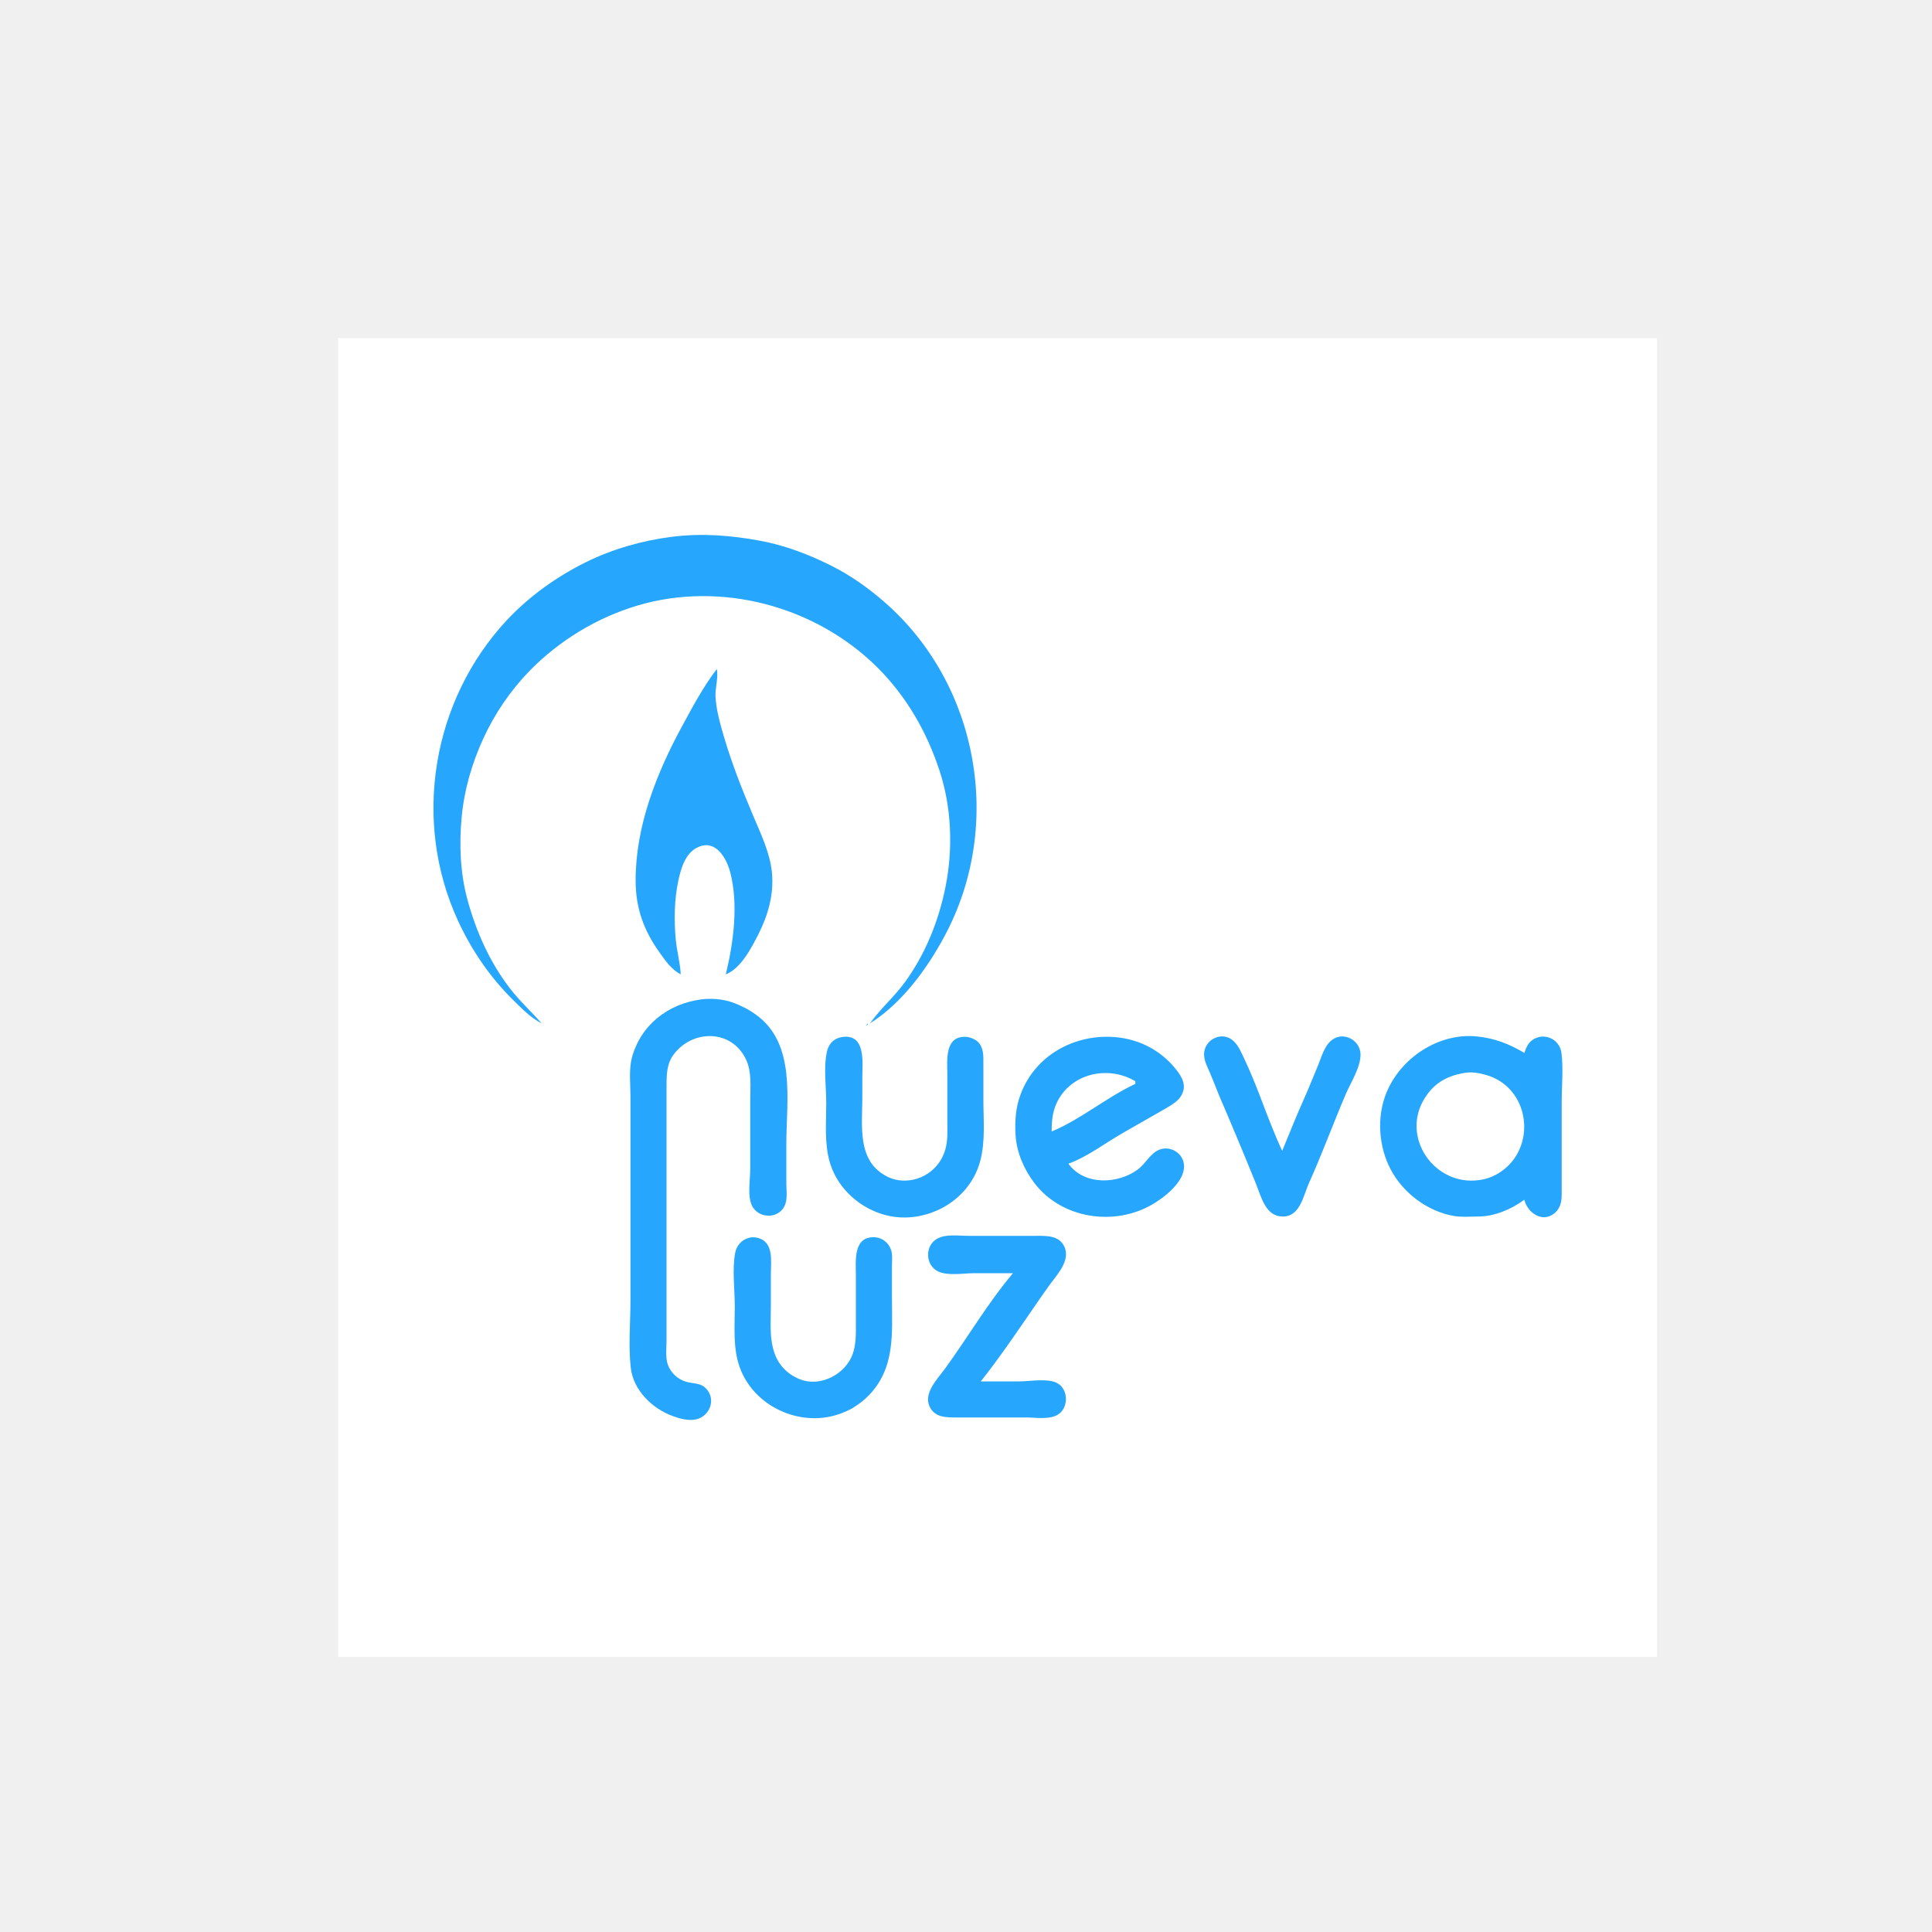
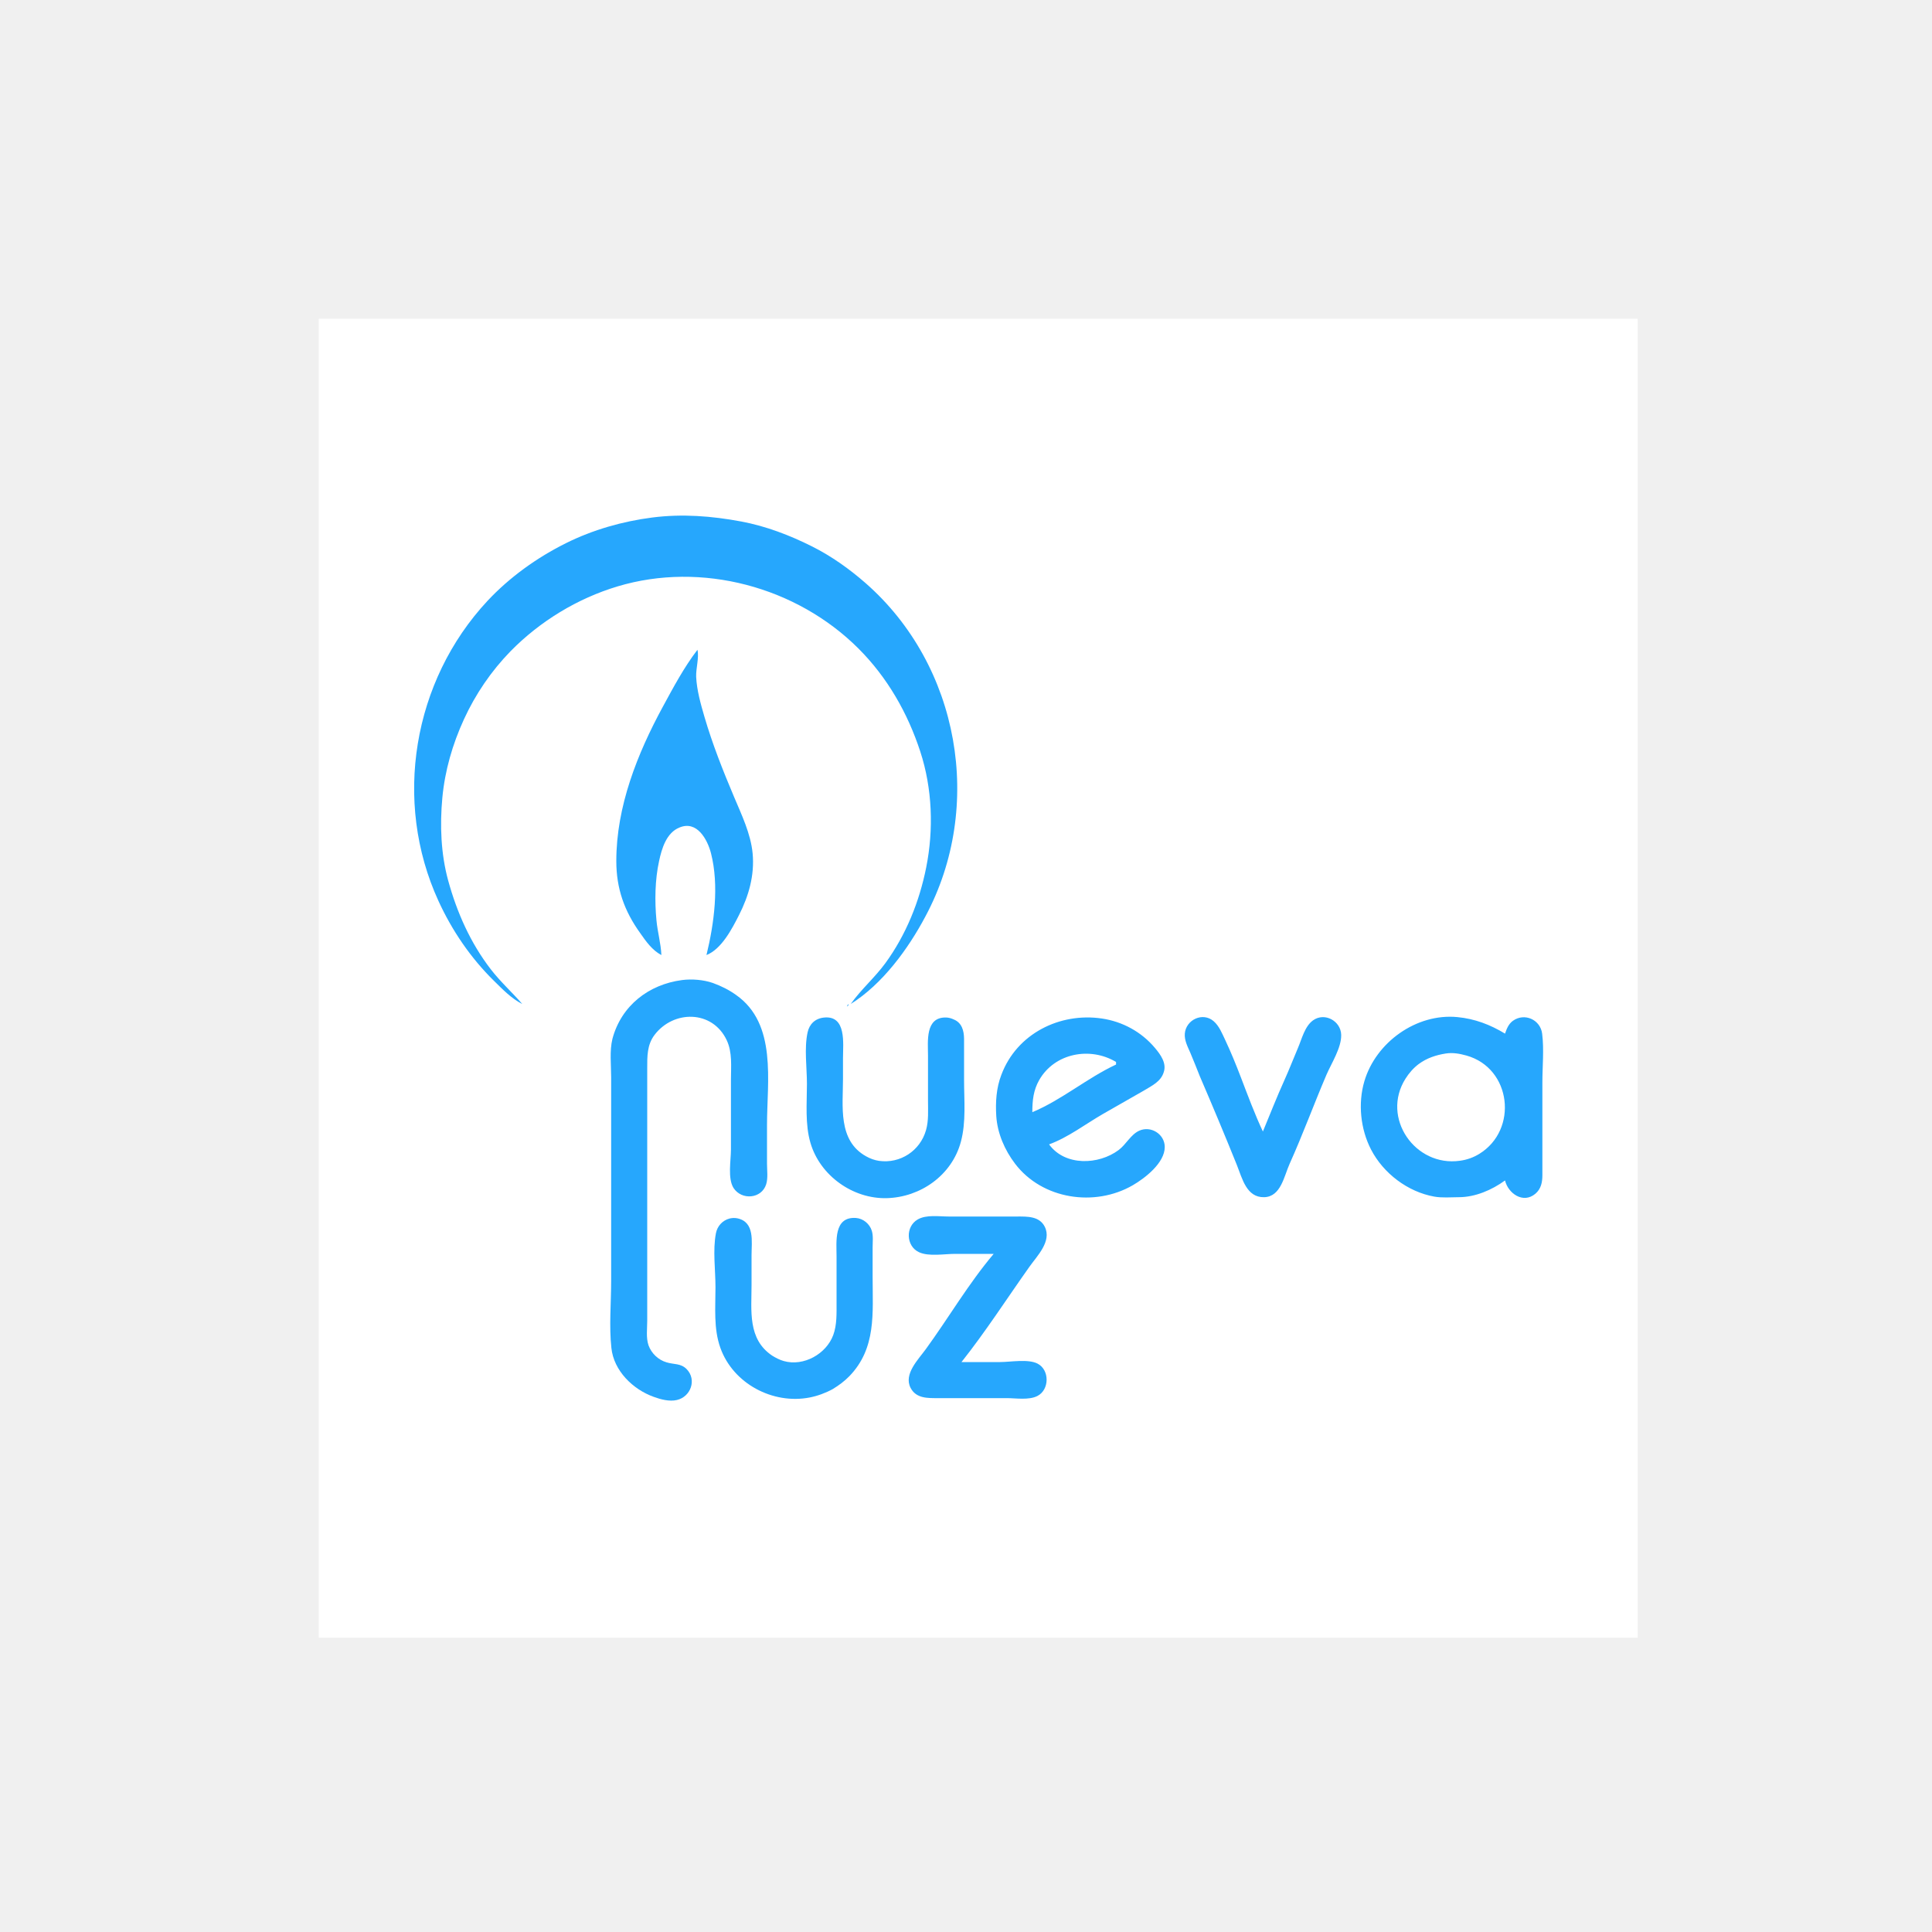
- <svg xmlns="http://www.w3.org/2000/svg" viewBox="-350 -350 2000 2000" height="1200" width="1200" xml:space="preserve" id="svg2" version="1.1">
+ <svg xmlns="http://www.w3.org/2000/svg" viewBox="-330 -330 2000 2000" height="1200" width="1200" xml:space="preserve" id="svg2" version="1.1">
  <defs id="defs6" />
  <g transform="matrix(1.333333,0,0,-1.333333,0,1365.333)" id="g10">
    <path id="path12" style="fill:#ffffff;fill-opacity:1;fill-rule:nonzero;stroke:none" d="M 0,1024 V 0 H 1024 V 1024 H 0" />
    <path id="path14" style="fill:#26a7fd;fill-opacity:1;fill-rule:nonzero;stroke:none" d="m 158,492 c -8,9.211 -17.003,17.269 -24.5,27 -15.761,20.455 -26.306,44.224 -33.075,69 -5.633,20.618 -6.466,42.858 -4.5,64 1.976,21.254 7.9,41.65 16.766,61 8.967,19.569 21.299,37.642 36.309,53 22.851,23.238 51.836,40.879 83,50.229 65.197,19.561 139,-0.299 186.996,-48.233 C 441.442,745.55 457.198,717.99 467,688 c 9.381,-28.703 10.488,-60.52 4.6,-90 -5.299,-26.535 -15.663,-52.317 -31.69,-74.286 C 431.734,512.506 420.909,503.228 413,492 c 24.656,15.42 44.61,42.736 58,68 45.759,85.378 26.623,194.702 -46.424,258.742 C 412,829.759 397.965,839.741 383,847.247 c -17.415,8.734 -35.817,15.753 -55,19.364 -23,4.284 -45.819,6.062 -69,3.103 -23.027,-2.939 -46.192,-9.528 -67,-19.884 C 169.424,838.595 148.303,823.481 131,805 73,742.777 57.415,649.4 92.92,572 c 10.524,-23 25.037,-44.273 43.079,-62 6.638,-6.501 13.609,-13.82 22.001,-18 m 137,277 1,-1 -1,1 m -1,-2 C 283.621,753.495 275.345,737.933 267.231,723 247.26,686.249 231,645.303 231,603 c 0,-21.304 6.181,-38.766 18.579,-56 4.421,-6.348 9.358,-13.334 16.421,-17 -0.389,9 -3,17.972 -3.83,27 -1.413,14.839 -1.17,31.44 2.041,46 2.061,9.679 5.705,21.967 15.789,26 13.547,5.75 21.757,-9.195 24.522,-20 6.374,-25 2.478,-54.377 -3.522,-79 11.696,4.594 19.825,20.339 25.244,31 7.593,14.938 12.2,31 10.586,48 -1.455,15.232 -8.596,30 -14.497,44 -8.532,20.178 -16.758,40.945 -22.909,62 -2.89,9.894 -5.931,20.653 -6.424,31 -0.249,6.576 2.392,14.908 1,21 M 282,510.576 C 256.237,507.183 234.932,490.849 228,465 c -2.326,-9.467 -1,-20.277 -1,-30 V 380 277 c 0,-17.047 -1.668,-35.056 0.174,-52 1.826,-17.8 16.751,-32.245 32.826,-38 5.399,-2 12.272,-3.822 18,-2.466 10.75,2.466 15.676,15.726 7.606,23.987 C 281,213.2 275.694,212 270,213.789 c -6.4,1.853 -11.705,6.924 -14,13.211 -2,5.868 -1,12.879 -1,19 v 37 125 34 c 0,9.236 -0.189,18.261 5.684,26 14.69,19.357 44.843,19.446 55.988,-4 4.585,-9.645 3.328,-20.632 3.328,-31 v -54 c 0,-8.457 -2.637,-22.419 2,-29.826 6.285,-9.71 21.78,-8.495 25.347,2.826 1.537,4.878 0.653,10.943 0.653,16 v 30 c 0,33.881 8,78.55 -24,101 -5.534,3.982 -11.622,7 -18,9.301 -7.234,2.539 -16.417,3.273 -24,2.275 M 411,492 l -1,-2 c 1.263,0.971 1.392,0.694 1,2 M 392,481.442 C 385.37,480.678 380.923,476.424 379.519,470 376.812,457.624 379,442.656 379,430 c 0,-15.115 -1.559,-31.309 2.785,-46 7.496,-25.355 32.962,-43.441 59.215,-42.741 26.169,0.699 50.528,17.741 57.511,43.741 4.163,15.412 2.489,32.196 2.489,48 0,10.664 0,21.337 -0.004,32 -0.077,6.292 -1.689,12.431 -8,15 C 491,480.935 489,481.47 487,481.515 470.64,481.889 473,462.879 473,452 v -35 c 0,-7.69 0.589,-15.525 -1.559,-23 -4.56,-16 -20.026,-26.105 -36.441,-23.791 -3.43,0.484 -7,1.791 -10,3.499 -22.163,12.238 -18,39.037 -18,60.292 v 16 c 0,11.171 2.917,33.508 -15,31.442 M 567,383 c 14.751,5.368 28.418,15.898 42,23.716 L 641,425 c 6,3.635 12.839,6.851 15,14 2.445,7 -2.448,13.719 -6.818,18.91 C 638.671,470.398 624,478.358 608,480.728 575.352,485.54 541.902,468.989 529.951,437 526,426.794 525.338,415.774 526,405 c 0.882,-13.408 6.521,-26.388 14.598,-37 21.146,-27.78 61.921,-33.789 91.402,-16.715 9.502,5.503 24.853,17.369 24.812,29.715 C 656.78,391 646,397.7 637,393.633 630.352,390.614 626.812,382.94 621,378.61 605.451,367 579.343,365.985 567,383 m 166,10 c -6.385,13.65 -11.683,27.94 -17.065,42 -3.74,9.772 -7.7,19.523 -12.155,29 -2.41,5 -4.587,10.768 -8.964,14.606 -8.431,7.39 -21.571,1.23 -22.426,-9.606 -0.422,-5.352 2.282,-10.251 4.323,-15 2.562,-6 4.892,-12.027 7.287,-18 9.901,-23 19.529,-46 28.8,-69 4.2,-10.542 7.499,-25.325 21.2,-25 13,0.343 15.409,16.318 19.792,26 10.208,22.67 18.712,46 28.544,69 3.877,9 11.664,20.958 11.469,31 C 793.552,478.84 780.971,485.736 772,479.347 765.488,474.687 763.291,465 760.28,458 756.731,449.688 753.497,441.235 749.77,433 743.824,419.863 738.536,406.314 733,393 m 188,-38 c 2.387,-10 14,-18.349 23.532,-10.347 4.436,3.755 5.439,8.853 5.467,14.347 10e-4,23.999 10e-4,48 10e-4,72 0,12.4 1.371,25.699 -0.185,38 -1.367,10.802 -13.618,16.396 -22.63,10 -3.398,-2.404 -4.874,-6.218 -6.185,-10 -11.571,7 -23.432,11.517 -37,12.83 -31.784,3.076 -63.31,-19.583 -72.215,-49.83 -5.067,-17.208 -3.011,-37.13 5.196,-53 9.546,-18.462 28.447,-32.833 49.019,-36.535 6,-1.104 12.788,-0.494 19,-0.465 12.822,0 25.745,5.55 36,13" />
    <path id="path16" style="fill:#ffffff;fill-opacity:1;fill-rule:nonzero;stroke:none" d="m 554,408 c 22.909,9.588 42.504,26.497 65,37 v 2 c -20.02,12 -47.607,7 -59.64,-14 -4.573,-8.021 -5.36,-16 -5.36,-25 m 321,45.561 c -7.613,-1.186 -14.763,-3.561 -21,-8.171 -4.129,-3.075 -7.548,-7.05 -10.289,-11.39 -19.161,-30.342 7.487,-68.672 42.289,-63.7 5.334,0.7 10.414,2.5 15,5.32 30.473,18.735 25,66.628 -10,76.368 -5.274,1.465 -10.537,2.424 -16,1.573" />
    <path id="path18" style="fill:#26a7fd;fill-opacity:1;fill-rule:nonzero;stroke:none" d="m 524,298 c -19.488,-23 -35.033,-49.714 -52.718,-74 -5.781,-8 -17.313,-19.299 -11.825,-30 4.333,-8.424 13.428,-8 21.543,-8 h 53 c 7.299,0 17.309,-1.752 23.985,1.688 9.373,4.831 9.562,20.274 0.01,25.133 C 550.634,216.566 537,214 529,214 h -30 c 18.772,23.671 35.286,49.372 52.754,74 5.941,8.396 17.483,19.741 11.928,30.996 C 559.545,327.378 549.966,327 542,327 h -53 c -7.484,0 -17.226,1.602 -24,-2.279 -9.649,-5.549 -9.135,-20.721 1,-25.418 7.56,-3.552 19.797,-1.303 28,-1.303 h 30 M 319,325.466 C 313.427,324 309.417,319.576 308.34,314 305.806,300.883 308,285.358 308,272 c 0,-15.661 -1.564,-32 3.8,-47 9.925,-27.792 40.719,-44 69.2,-38.533 6.21,1.191 12.534,3.533 18,6.533 4.714,2.862 9,6 12.91,10 C 433,224.742 430,252 430,280 v 23 c 0,4.174 0.614,8.966 -0.653,13 -1.689,5.378 -6.713,9.485 -12.347,9.88 C 399.592,327 402,307.41 402,296 v -36 c 0,-8.205 0.336,-17.17 -2.559,-25 -5.464,-14.775 -23.035,-24.589 -38.441,-20.211 -3.177,0.902 -6.258,2.494 -9,4.211 -19.182,12.852 -16,34.956 -16,55 v 23 c 0,10.486 2.676,25.69 -11,28.603 -2,0.397 -4.046,0.328 -6,-0.137" />
  </g>
</svg>
